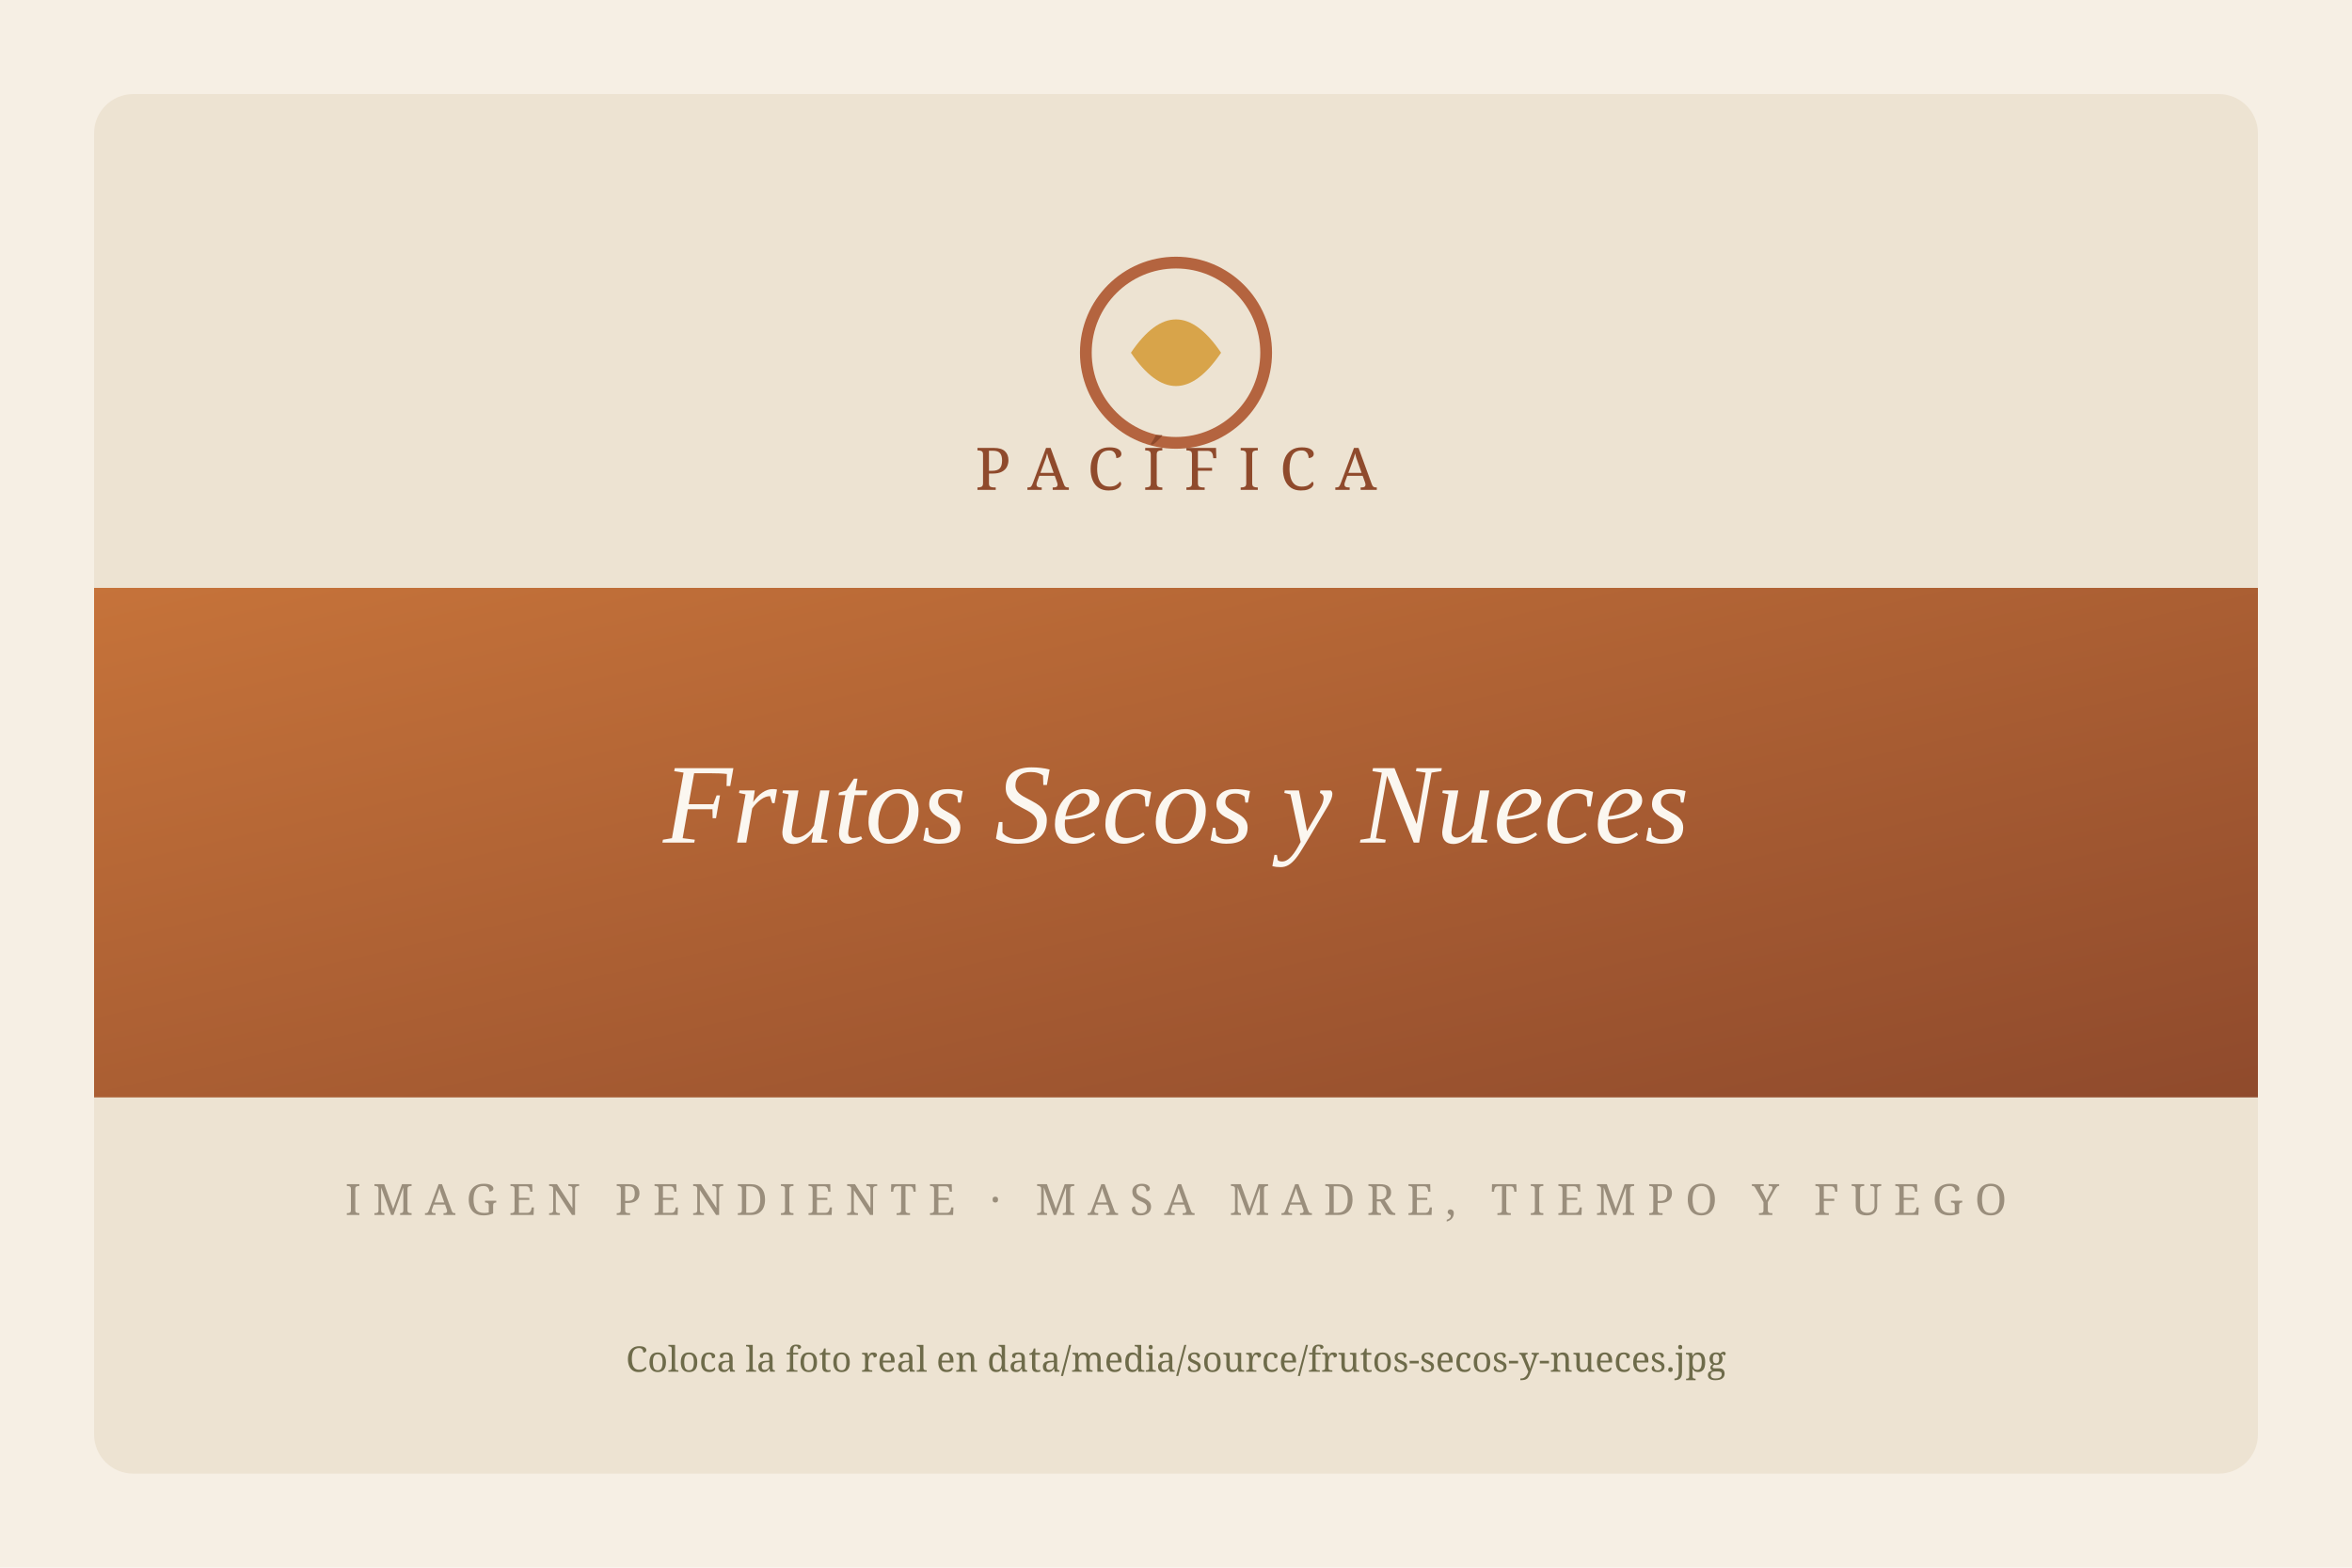
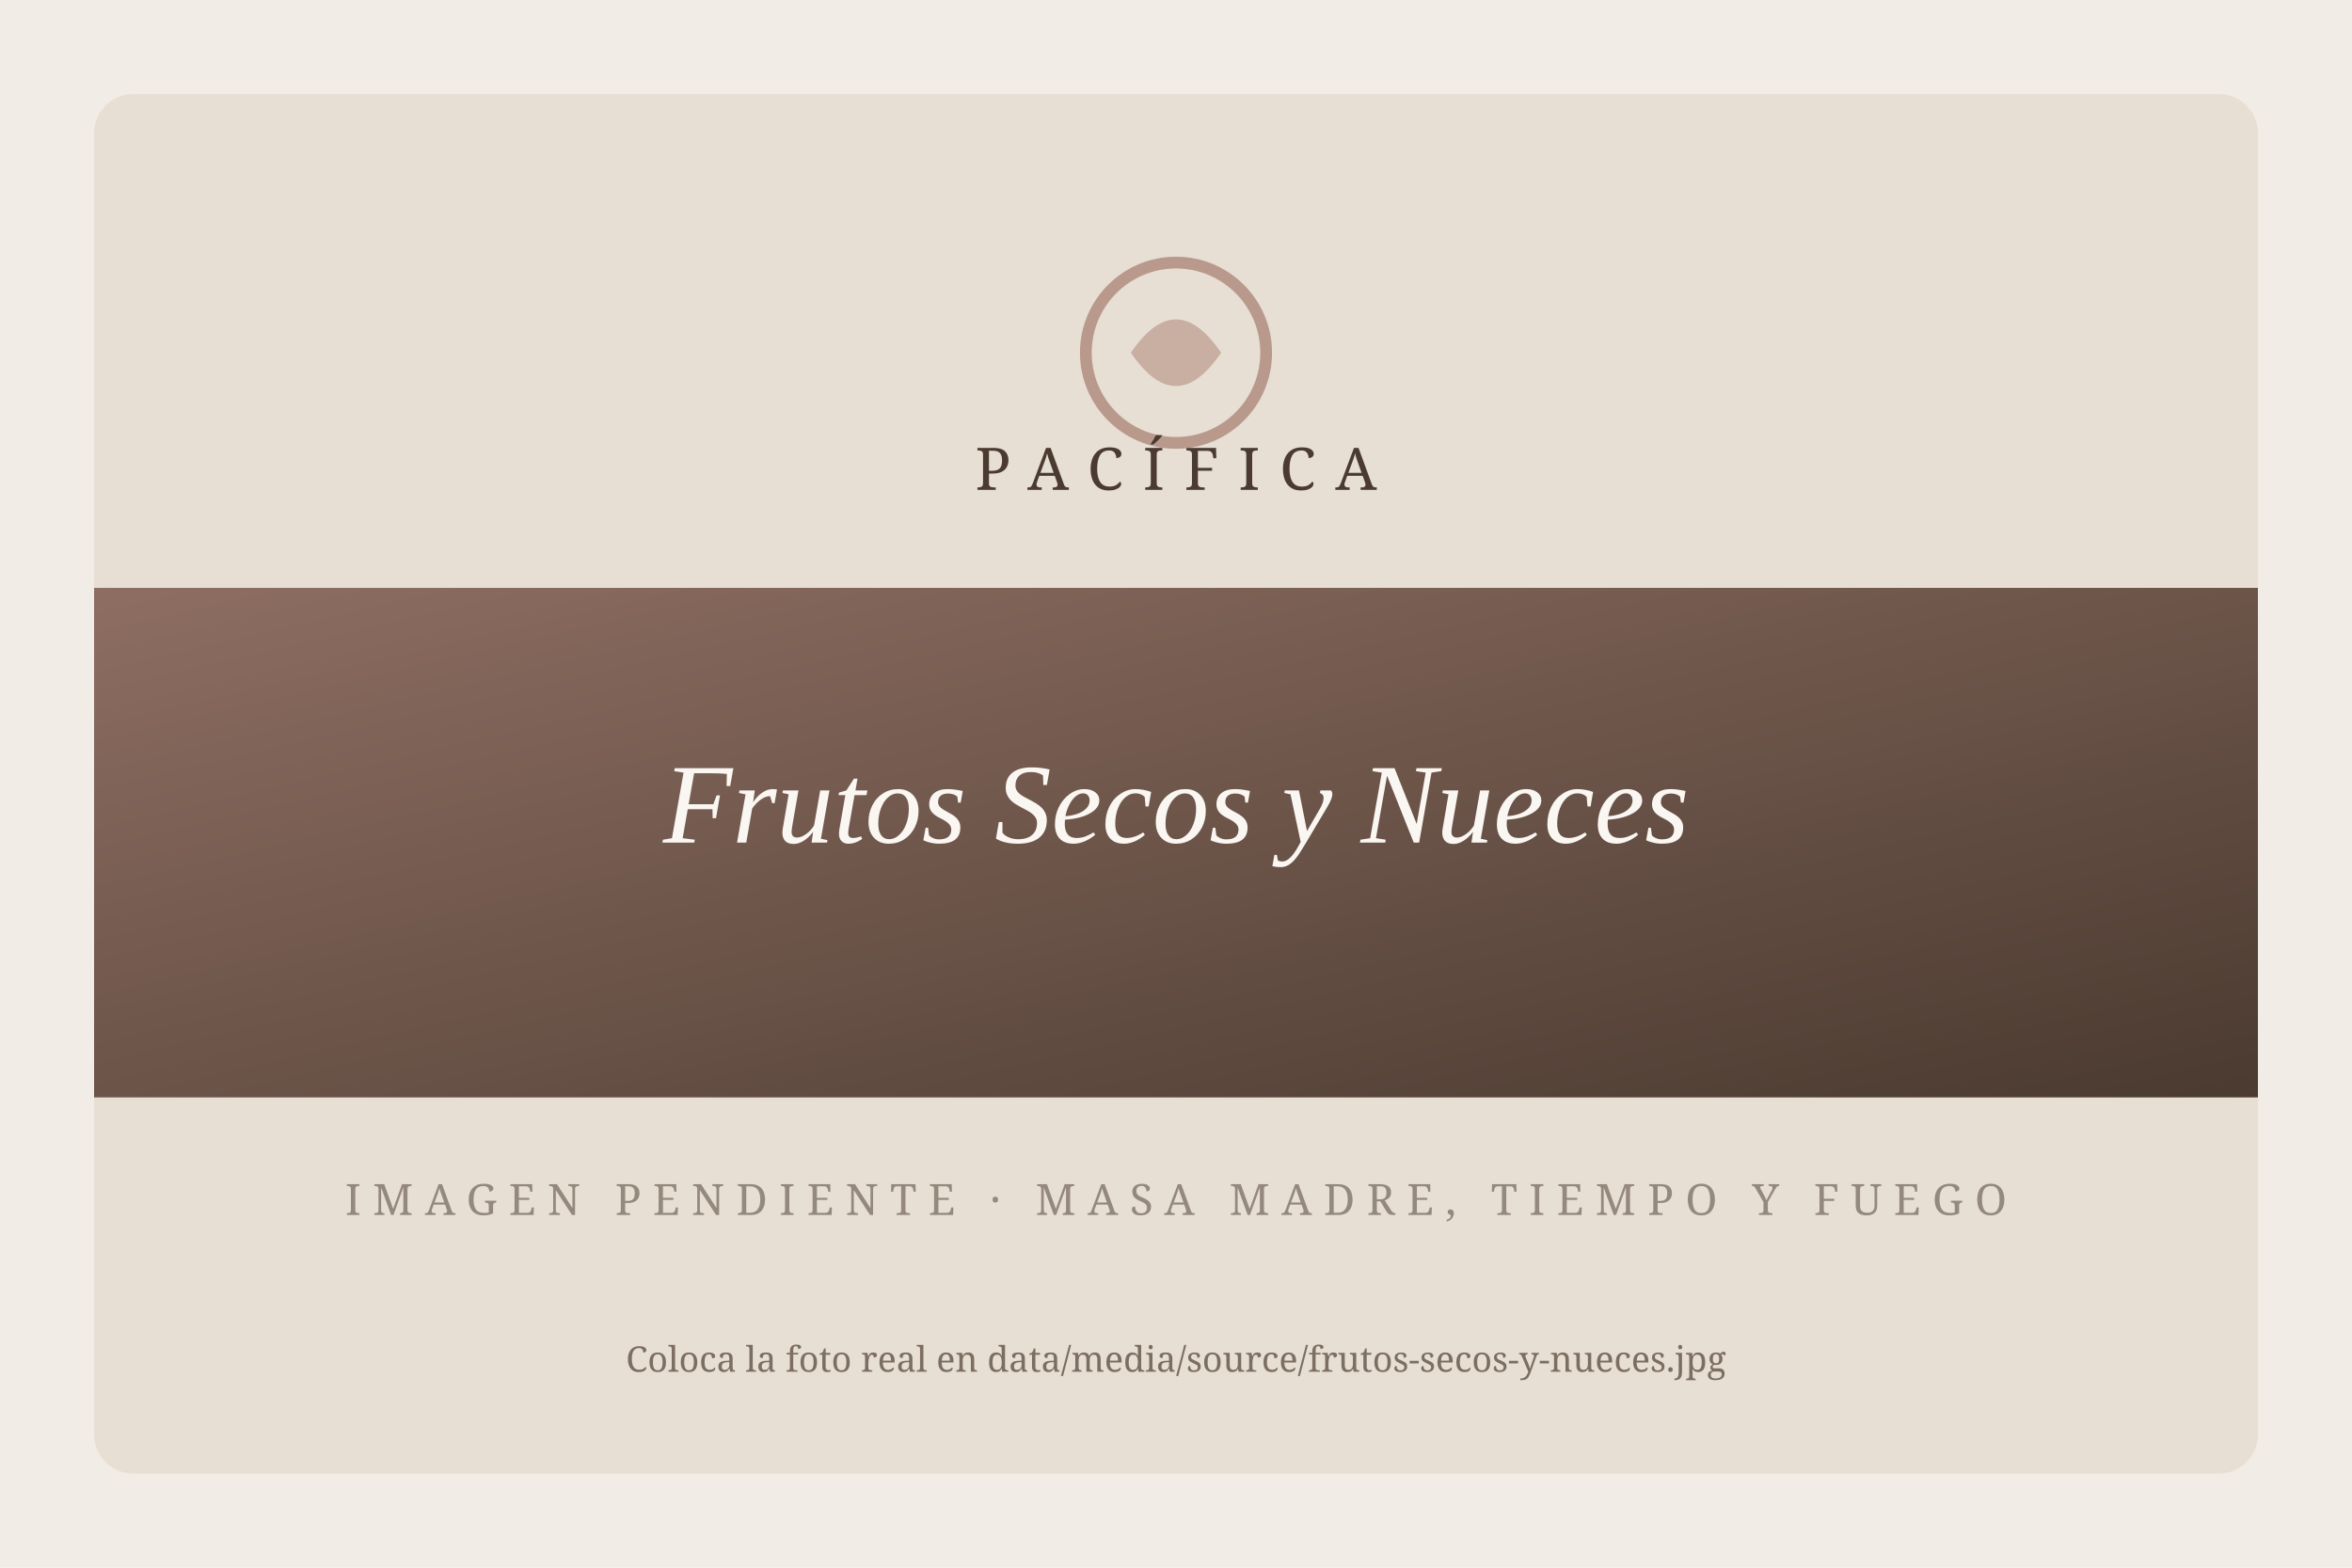
<svg xmlns="http://www.w3.org/2000/svg" width="1200" height="800" viewBox="0 0 1200 800" role="img" aria-label="Frutos Secos y Nueces — imagen pendiente">
  <defs>
    <linearGradient id="oven" x1="0" y1="0" x2="1" y2="1">
-       <stop offset="0" stop-color="#C6733A" />
-       <stop offset="1" stop-color="#8F4A2C" />
+       <stop offset="0" stop-color="#8E6E62" />
+       <stop offset="1" stop-color="#4A3A30" />
    </linearGradient>
  </defs>
-   <rect width="1200" height="800" fill="#F6EFE4" />
-   <rect x="48" y="48" width="1104" height="704" rx="20" fill="#EDE3D2" />
+   <rect width="1200" height="800" fill="#F2ECE6" />
+   <rect x="48" y="48" width="1104" height="704" rx="20" fill="#E7DED4" />
  <rect x="48" y="300" width="1104" height="260" fill="url(#oven)" />
-   <circle cx="600" cy="180" r="46" fill="none" stroke="#B4643F" stroke-width="6" />
-   <path d="M577 180 q23 -34 46 0 q-23 34 -46 0 Z" fill="#D8A44A" />
-   <text x="600" y="250" text-anchor="middle" font-family="Georgia, serif" font-size="30" letter-spacing="10" fill="#8F4A2C">PACÍFICA</text>
-   <text x="600" y="430" text-anchor="middle" font-family="Georgia, 'Times New Roman', serif" font-size="58" font-style="italic" fill="#FBF7F0">Frutos Secos y Nueces</text>
-   <text x="600" y="620" text-anchor="middle" font-family="Georgia, serif" font-size="22" letter-spacing="6" fill="#9A8E7C">IMAGEN PENDIENTE · MASA MADRE, TIEMPO Y FUEGO</text>
-   <text x="600" y="700" text-anchor="middle" font-family="Georgia, serif" font-size="18" fill="#6E6B4A">Coloca la foto real en data/media/source/frutos-secos-y-nueces.jpg</text>
+   <circle cx="600" cy="180" r="46" fill="none" stroke="#B9998C" stroke-width="6" />
+   <path d="M577 180 q23 -34 46 0 q-23 34 -46 0 Z" fill="#C9AEA2" />
+   <text x="600" y="250" text-anchor="middle" font-family="Georgia, serif" font-size="30" letter-spacing="10" fill="#4A3A30">PACÍFICA</text>
+   <text x="600" y="430" text-anchor="middle" font-family="Georgia, 'Times New Roman', serif" font-size="58" font-style="italic" fill="#FAF6F2">Frutos Secos y Nueces</text>
+   <text x="600" y="620" text-anchor="middle" font-family="Georgia, serif" font-size="22" letter-spacing="6" fill="#94897C">IMAGEN PENDIENTE · MASA MADRE, TIEMPO Y FUEGO</text>
+   <text x="600" y="700" text-anchor="middle" font-family="Georgia, serif" font-size="18" fill="#7C6E60">Coloca la foto real en data/media/source/frutos-secos-y-nueces.jpg</text>
</svg>
